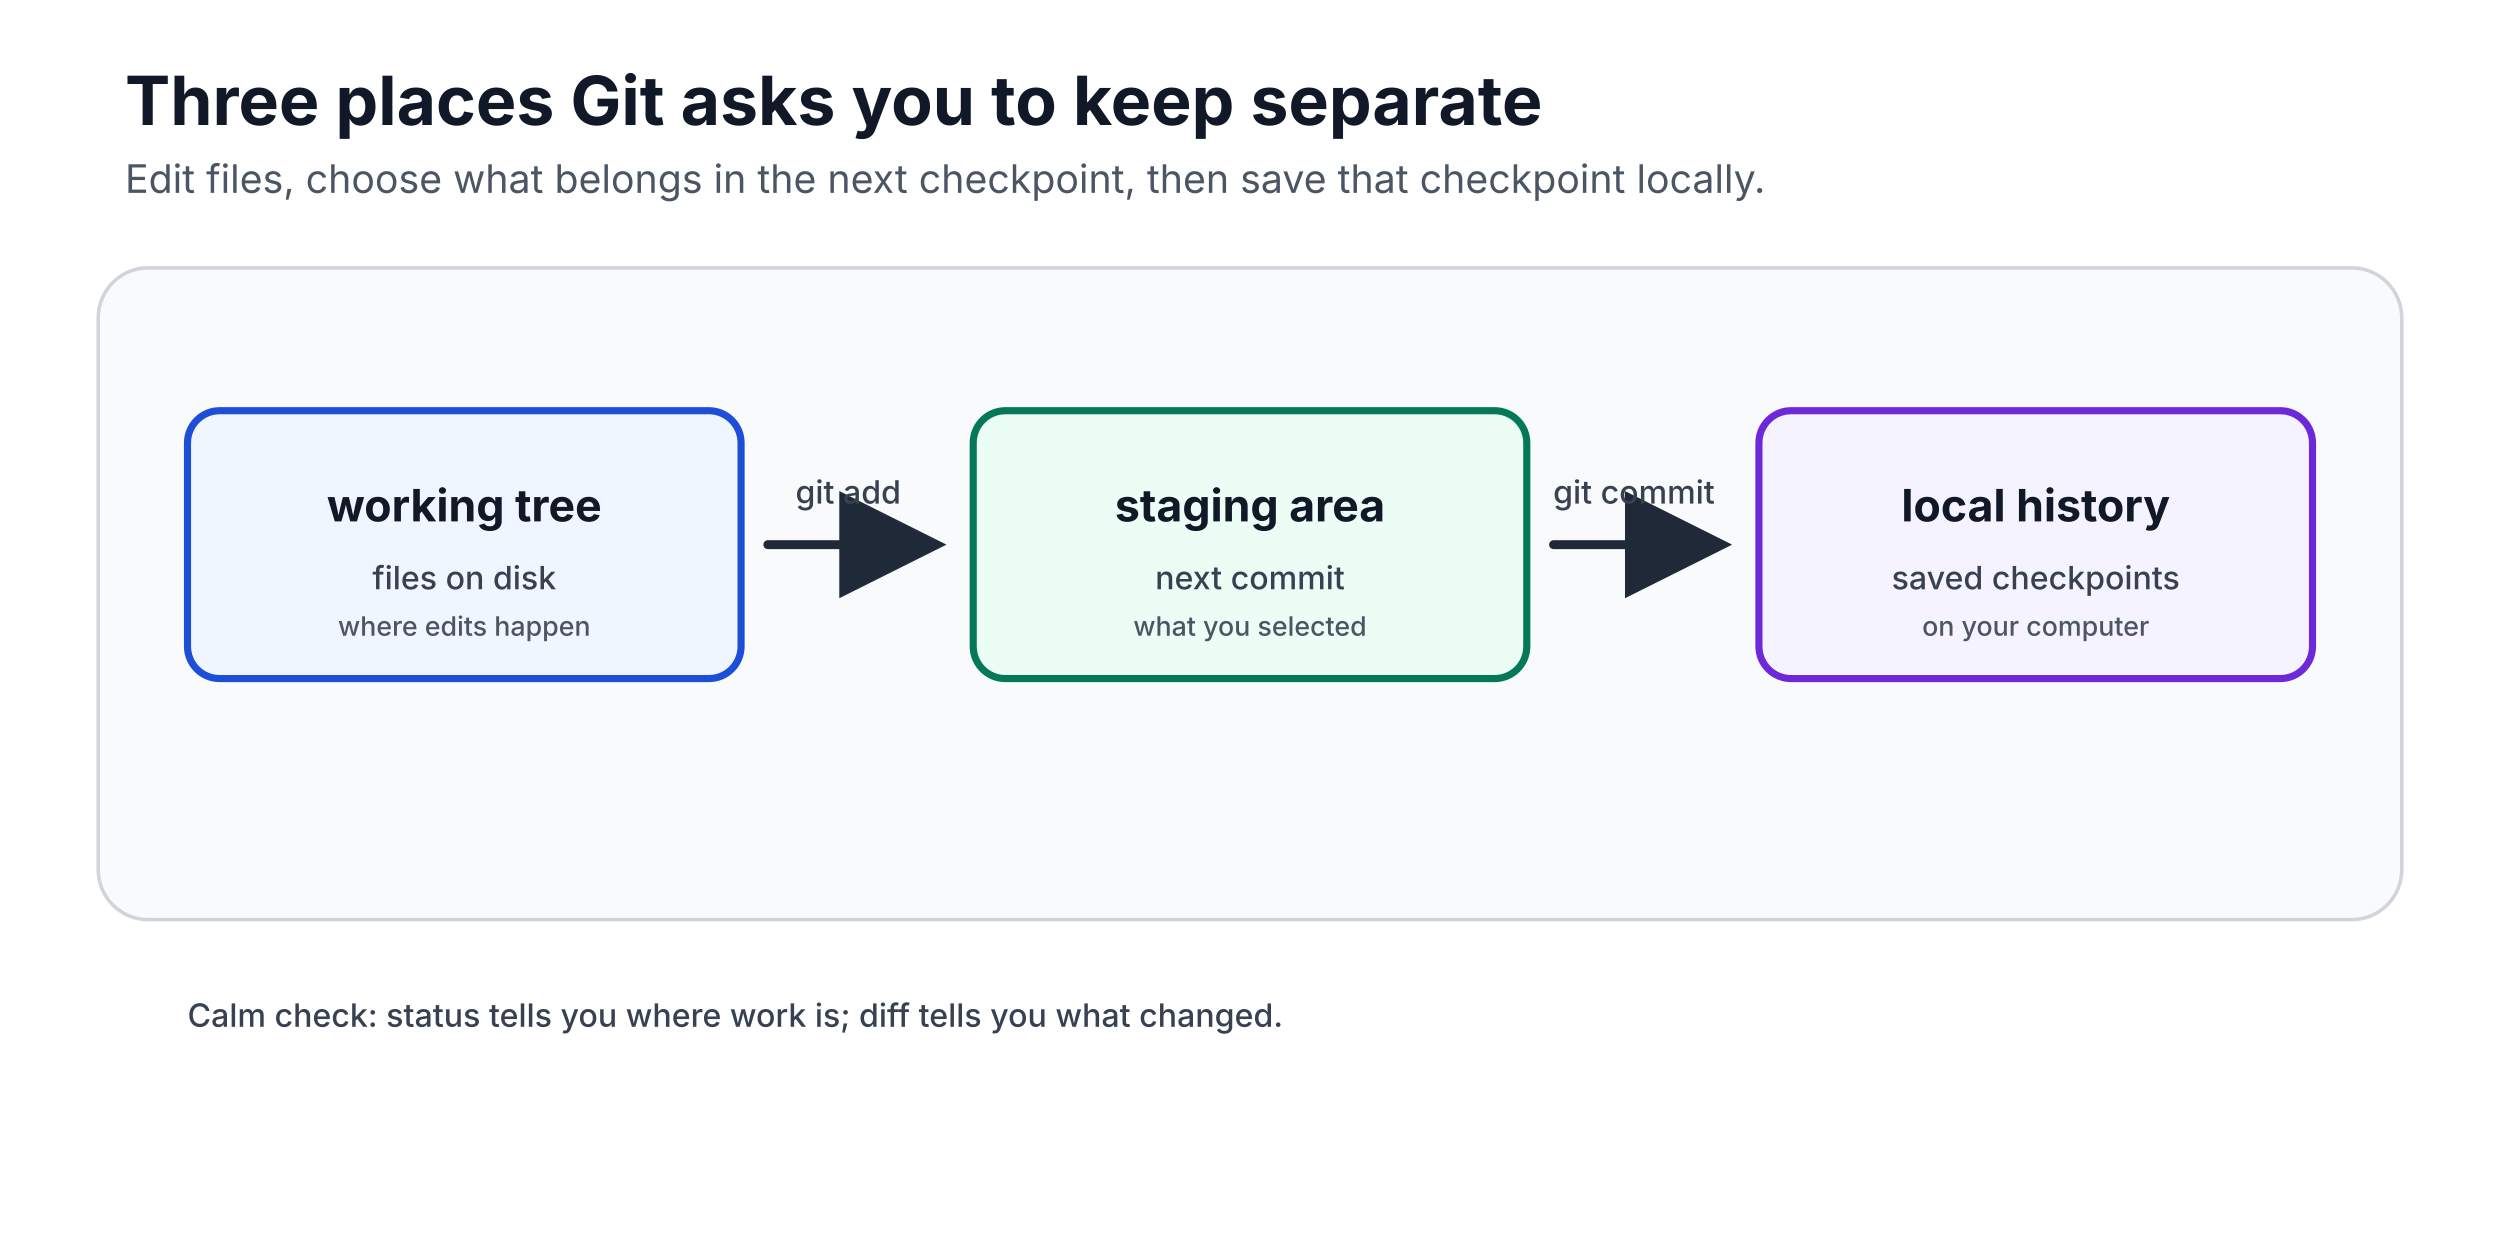
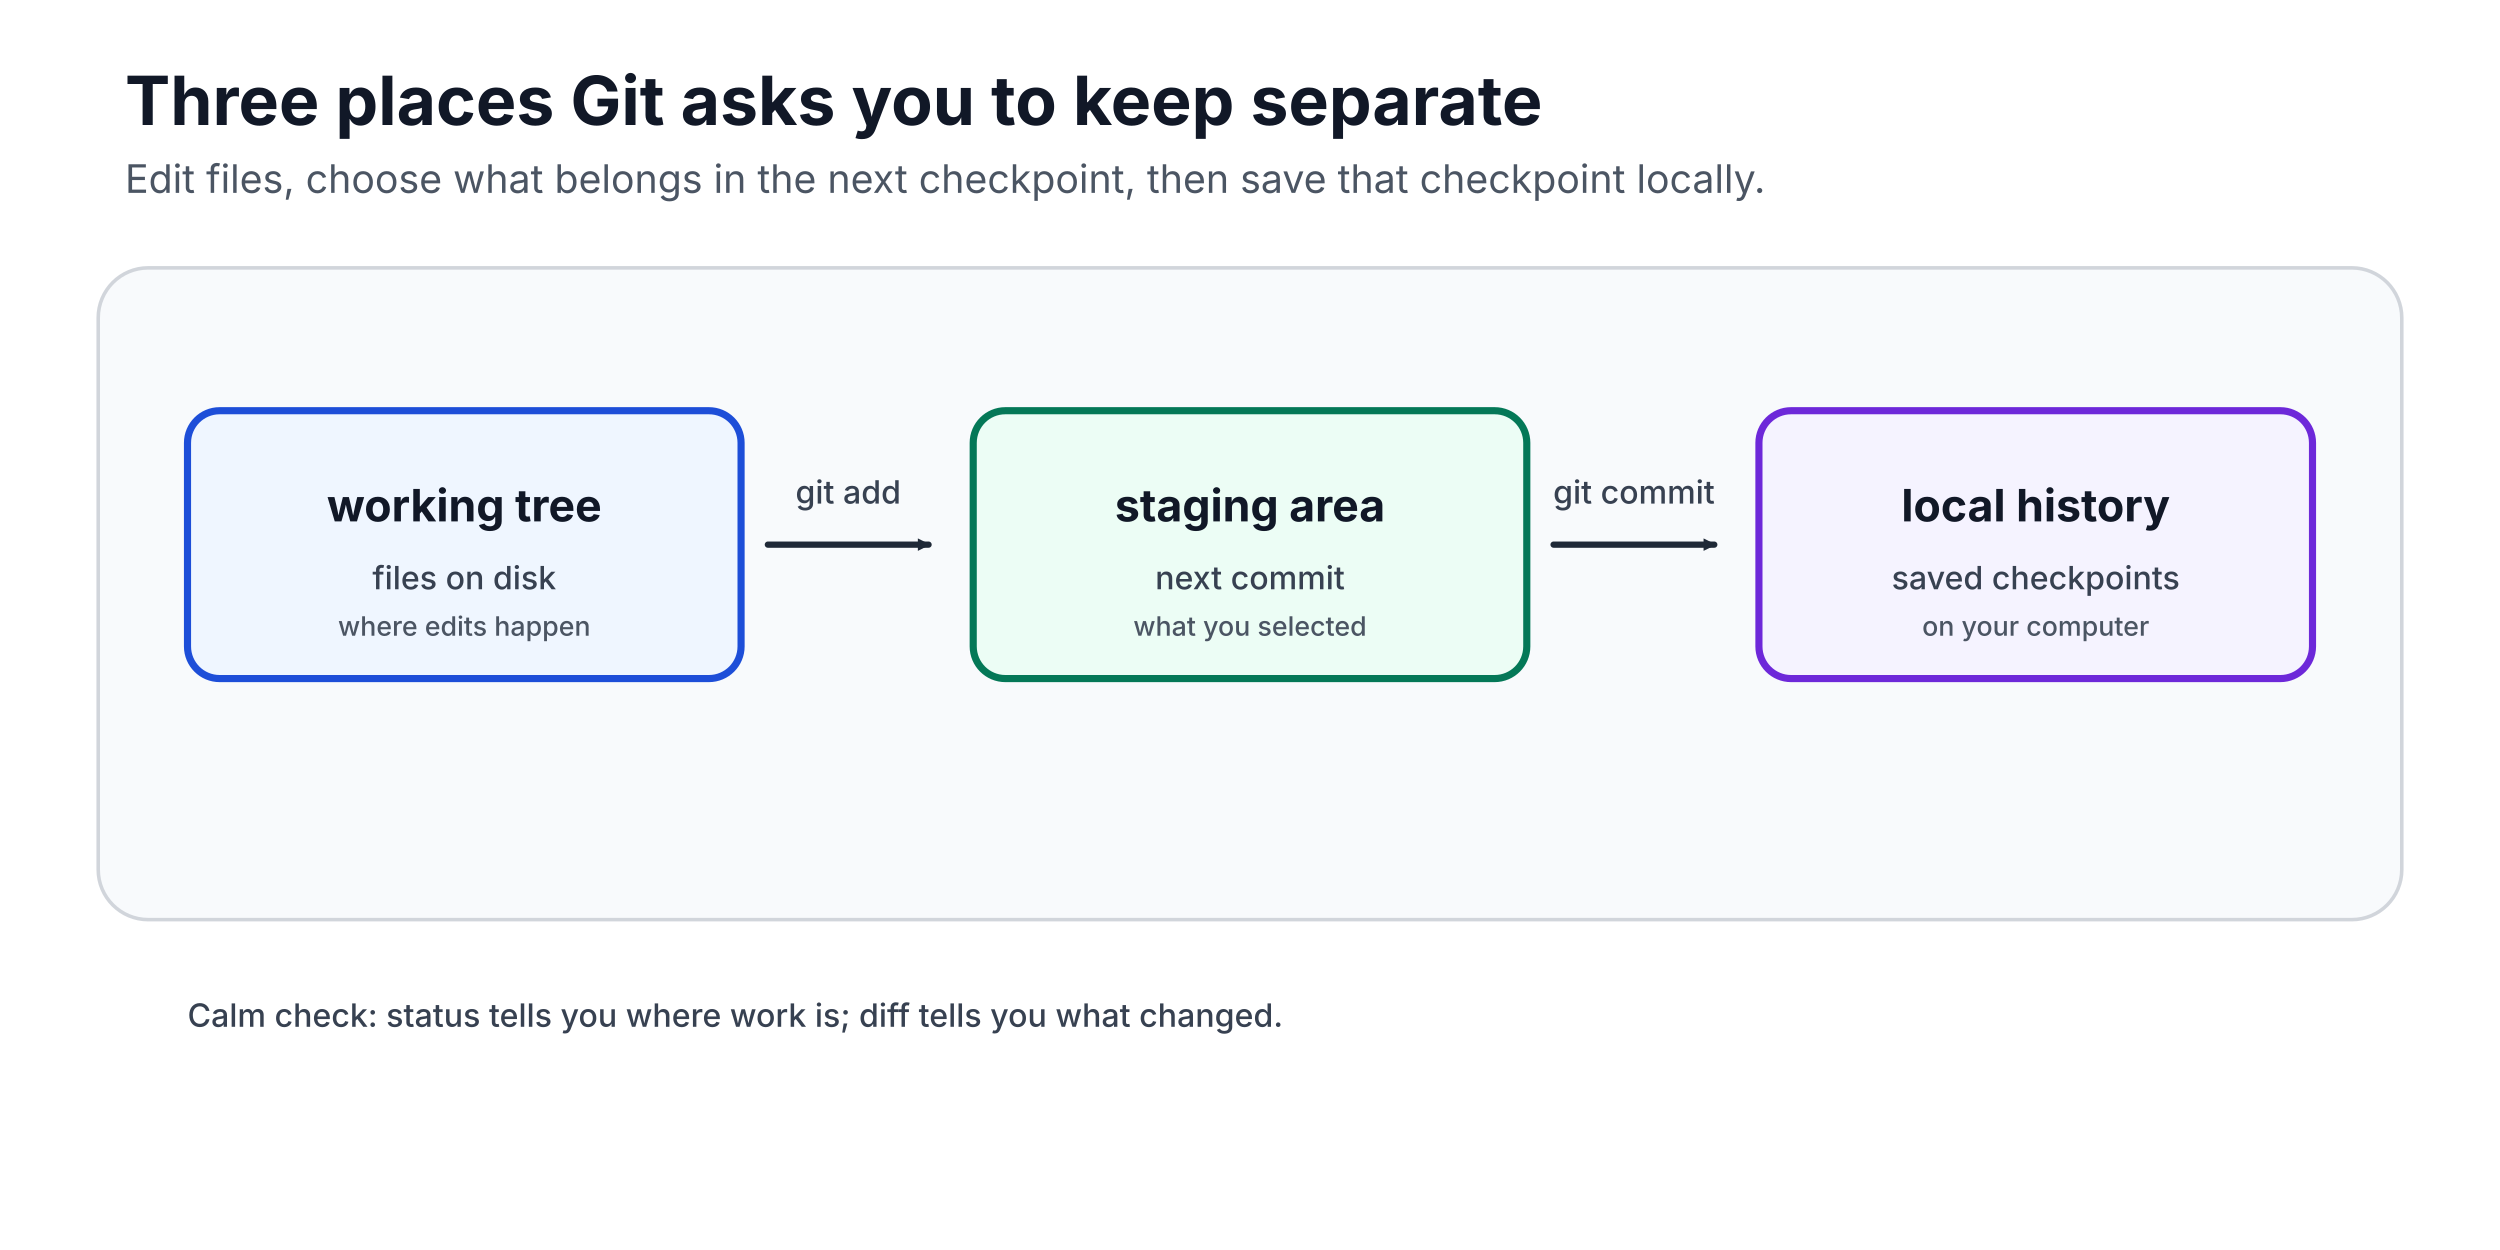
<svg xmlns="http://www.w3.org/2000/svg" width="1400" height="700" viewBox="0 0 1400 700" role="img" aria-labelledby="title desc">
  <defs>
-     <marker id="arrow" markerWidth="12" markerHeight="12" refX="10" refY="6" orient="auto" markerUnits="strokeWidth">
-       <path d="M 0 0 L 12 6 L 0 12 z" fill="#1f2937" />
+     <marker id="arrow" markerWidth="7" markerHeight="7" refX="6" refY="3.5" orient="auto" markerUnits="userSpaceOnUse">
+       <path d="M 0 0 L 7 3.5 L 0 7 z" fill="#1f2937" />
    </marker>
    <style>
      .bg { fill:#ffffff; }
      .panel { fill:#f8fafc; stroke:#d1d5db; stroke-width:2; rx:28; }
      .box { fill:#ffffff; stroke:#1f2937; stroke-width:4; rx:18; }
      .box-blue { fill:#eff6ff; stroke:#1d4ed8; }
      .box-green { fill:#ecfdf5; stroke:#047857; }
      .box-teal { fill:#ecfeff; stroke:#0f766e; }
      .box-amber { fill:#fffbeb; stroke:#b45309; }
      .box-purple { fill:#f5f3ff; stroke:#6d28d9; }
      .title { font: 700 38px -apple-system,BlinkMacSystemFont,'Segoe UI',sans-serif; fill:#111827; }
      .subtitle { font: 400 22px -apple-system,BlinkMacSystemFont,'Segoe UI',sans-serif; fill:#4b5563; }
      .label { font: 700 25px -apple-system,BlinkMacSystemFont,'Segoe UI',sans-serif; fill:#111827; }
      .small { font: 500 18px -apple-system,BlinkMacSystemFont,'Segoe UI',sans-serif; fill:#374151; }
      .tiny { font: 500 15px -apple-system,BlinkMacSystemFont,'Segoe UI',sans-serif; fill:#4b5563; }
-       .arrow { stroke:#1f2937; stroke-width:5; fill:none; stroke-linecap:round; marker-end:url(#arrow); }
+       .arrow { stroke:#1f2937; stroke-width:3.5; fill:none; stroke-linecap:round; marker-end:url(#arrow); }
      .dash { stroke-dasharray:12 10; }
    </style>
  </defs>
  <rect class="bg" width="100%" height="100%" />
  <text x="70" y="70" class="title">Three places Git asks you to keep separate</text>
  <text x="70" y="108" class="subtitle">Edit files, choose what belongs in the next checkpoint, then save that checkpoint locally.</text>
  <rect x="55" y="150" width="1290" height="365" class="panel" />
  <rect x="105" y="230" width="310" height="150" class="box box-blue" />
  <text x="260" y="292" text-anchor="middle" class="label">working tree</text>
  <text x="260" y="330" text-anchor="middle" class="small">files on disk</text>
  <text x="260" y="356" text-anchor="middle" class="tiny">where edits happen</text>
  <rect x="545" y="230" width="310" height="150" class="box box-green" />
  <text x="700" y="292" text-anchor="middle" class="label">staging area</text>
  <text x="700" y="330" text-anchor="middle" class="small">next commit</text>
  <text x="700" y="356" text-anchor="middle" class="tiny">what you selected</text>
  <rect x="985" y="230" width="310" height="150" class="box box-purple" />
  <text x="1140" y="292" text-anchor="middle" class="label">local history</text>
  <text x="1140" y="330" text-anchor="middle" class="small">saved checkpoints</text>
  <text x="1140" y="356" text-anchor="middle" class="tiny">on your computer</text>
  <path d="M 430 305 L 520 305" class="arrow" />
  <text x="475" y="282" text-anchor="middle" class="small">git add</text>
  <path d="M 870 305 L 960 305" class="arrow" />
  <text x="915" y="282" text-anchor="middle" class="small">git commit</text>
  <text x="105" y="575" class="small">Calm check: status tells you where work is; diff tells you what changed.</text>
</svg>
